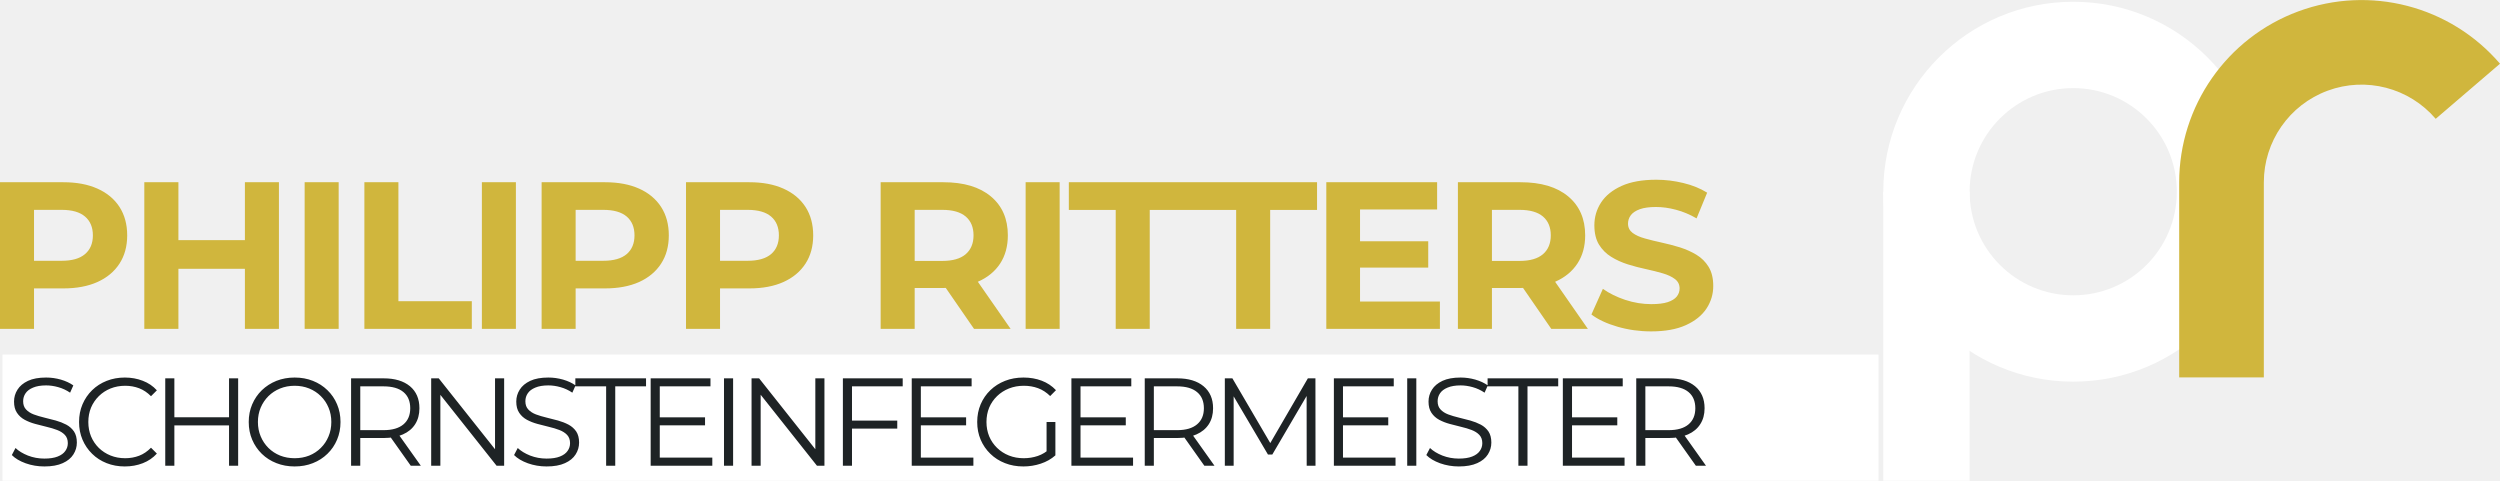
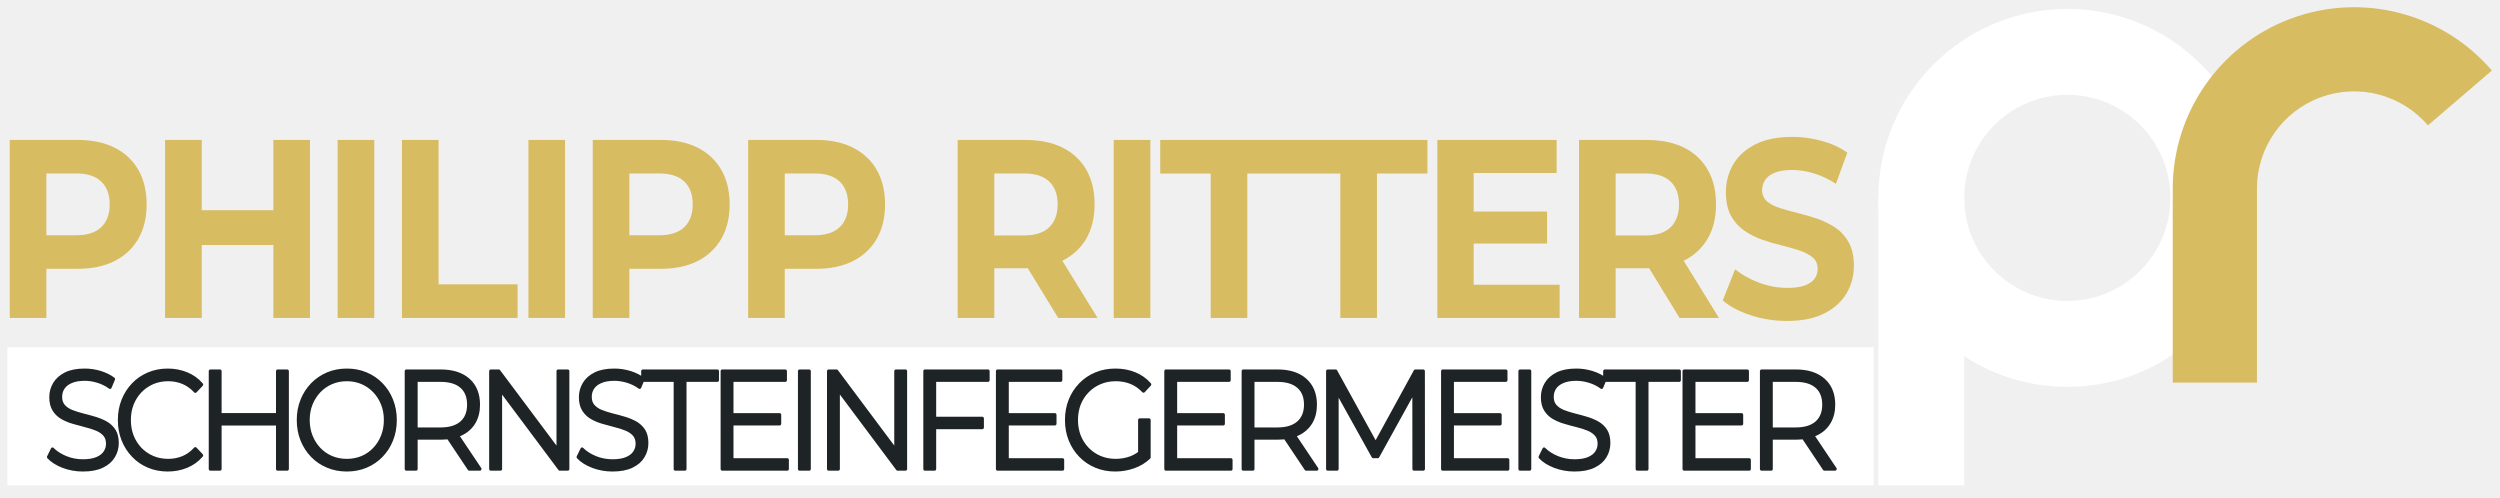
- <svg xmlns="http://www.w3.org/2000/svg" viewBox="-0.34 2.98 340.23 65.42">
-   <path fill="#ffffff" d="M0,51.23H255.31V68.4H0Z" />
-   <path fill="#ffffff" d="M255.96,29.07V68.4H267.71V29.07Z" />
-   <path fill="#ffffff" fill-rule="evenodd" d="M255.96,29.07A25.85,25.85 0 1 1 307.66,29.07A25.85,25.85 0 1 1 255.96,29.07ZM267.71,29.07A14.1,14.1 0 1 0 295.91,29.07A14.1,14.1 0 1 0 267.71,29.07Z" />
-   <path fill="#D0B63D" d="M296.23,54.34V27.79A24.82,24.82 0 0 1 339.89,11.65L331.14,19.15A13.29,13.29 0 0 0 307.75,27.79V54.34Z" />
-   <path fill="#D0B63D" d="M-0.34 47.74V27.78H8.29Q10.98 27.78 12.92 28.65Q14.87 29.52 15.92 31.14Q16.97 32.77 16.97 35.01Q16.97 37.24 15.92 38.86Q14.87 40.48 12.92 41.36Q10.98 42.23 8.29 42.23H2.22L4.29 40.16V47.74ZM4.29 40.66 2.22 38.47H8.05Q10.17 38.47 11.23 37.56Q12.3 36.65 12.3 35.01Q12.3 33.36 11.23 32.45Q10.17 31.54 8.05 31.54H2.22L4.29 29.35ZM32.99 47.74V27.78H37.62V47.74ZM19.3 47.74V27.78H23.94V47.74ZM23.58 39.56V35.66H33.33V39.56ZM41.12 47.74V27.78H45.75V47.74ZM49.25 47.74V27.78H53.88V43.97H63.87V47.74ZM65.24 47.74V27.78H69.87V47.74ZM73.37 47.74V27.78H82Q84.69 27.78 86.64 28.65Q88.58 29.52 89.63 31.14Q90.68 32.77 90.68 35.01Q90.68 37.24 89.63 38.86Q88.58 40.48 86.64 41.36Q84.69 42.23 82 42.23H75.94L78 40.16V47.74ZM78 40.66 75.94 38.47H81.76Q83.88 38.47 84.95 37.56Q86.01 36.65 86.01 35.01Q86.01 33.36 84.95 32.45Q83.88 31.54 81.76 31.54H75.94L78 29.35ZM93.02 47.74V27.78H101.65Q104.34 27.78 106.28 28.65Q108.23 29.52 109.28 31.14Q110.33 32.77 110.33 35.01Q110.33 37.24 109.28 38.86Q108.23 40.48 106.28 41.36Q104.34 42.23 101.65 42.23H95.58L97.65 40.16V47.74ZM97.65 40.66 95.58 38.47H101.41Q103.53 38.47 104.6 37.56Q105.66 36.65 105.66 35.01Q105.66 33.36 104.6 32.45Q103.53 31.54 101.41 31.54H95.58L97.65 29.35ZM119.51 47.74V27.78H128.03Q132.2 27.78 134.51 29.71Q136.82 31.64 136.82 35.01Q136.82 37.24 135.77 38.85Q134.72 40.45 132.77 41.31Q130.83 42.17 128.14 42.17H122.07L124.14 40.16V47.74ZM132.22 47.74 127.21 40.48H132.15L137.2 47.74ZM124.14 40.66 122.07 38.49H127.9Q130.02 38.49 131.09 37.57Q132.15 36.65 132.15 35.01Q132.15 33.36 131.09 32.45Q130.02 31.54 127.9 31.54H122.07L124.14 29.35ZM139.24 47.74V27.78H143.87V47.74ZM151.5 47.74V31.55H145.12V27.78H162.51V31.55H156.13V47.74ZM167.89 47.74V31.55H161.51V27.78H178.9V31.55H172.52V47.74ZM180.16 47.74V27.78H195.24V31.49H184.75V44.02H195.62V47.74ZM184.41 39.4V35.81H194.03V39.4ZM198.07 47.74V27.78H206.59Q210.77 27.78 213.08 29.71Q215.39 31.64 215.39 35.01Q215.39 37.24 214.33 38.85Q213.28 40.45 211.34 41.31Q209.39 42.17 206.7 42.17H200.64L202.7 40.16V47.74ZM210.78 47.74 205.77 40.48H210.71L215.76 47.74ZM202.7 40.66 200.64 38.49H206.46Q208.58 38.49 209.65 37.57Q210.71 36.65 210.71 35.01Q210.71 33.36 209.65 32.45Q208.58 31.54 206.46 31.54H200.64L202.7 29.35ZM224.37 48.08Q221.98 48.08 219.78 47.44Q217.58 46.8 216.24 45.78L217.8 42.29Q219.08 43.2 220.84 43.79Q222.6 44.37 224.39 44.37Q225.78 44.37 226.62 44.1Q227.46 43.82 227.85 43.34Q228.24 42.85 228.24 42.24Q228.24 41.44 227.61 40.96Q226.98 40.48 225.95 40.18Q224.92 39.88 223.69 39.61Q222.45 39.35 221.2 38.96Q219.96 38.57 218.93 37.93Q217.91 37.3 217.27 36.27Q216.64 35.23 216.64 33.64Q216.64 31.94 217.56 30.53Q218.48 29.13 220.35 28.28Q222.22 27.44 225.06 27.44Q226.93 27.44 228.76 27.89Q230.59 28.33 231.99 29.2L230.55 32.7Q229.17 31.9 227.76 31.53Q226.35 31.15 225.02 31.15Q223.67 31.15 222.83 31.45Q221.98 31.76 221.6 32.27Q221.22 32.78 221.22 33.42Q221.22 34.2 221.85 34.68Q222.49 35.15 223.51 35.43Q224.54 35.72 225.78 35.99Q227.03 36.26 228.27 36.64Q229.5 37.03 230.53 37.65Q231.56 38.27 232.19 39.3Q232.82 40.33 232.82 41.9Q232.82 43.57 231.9 44.97Q230.97 46.38 229.09 47.23Q227.22 48.08 224.37 48.08Z" />
-   <path fill="#1e2325" d="M5.7 66.46Q4.36 66.46 3.15 66.03Q1.94 65.59 1.27 64.91L1.77 63.95Q2.41 64.56 3.46 64.98Q4.52 65.39 5.69 65.39Q6.81 65.39 7.51 65.11Q8.22 64.83 8.55 64.35Q8.89 63.88 8.89 63.29Q8.89 62.6 8.49 62.17Q8.09 61.75 7.44 61.5Q6.79 61.25 6.01 61.07Q5.24 60.89 4.45 60.67Q3.67 60.46 3.02 60.11Q2.37 59.76 1.97 59.16Q1.57 58.57 1.57 57.63Q1.57 56.75 2.04 56.01Q2.5 55.27 3.47 54.81Q4.43 54.36 5.94 54.36Q6.95 54.36 7.94 54.64Q8.93 54.93 9.64 55.43L9.2 56.42Q8.45 55.91 7.59 55.67Q6.74 55.43 5.94 55.43Q4.86 55.43 4.16 55.73Q3.46 56.02 3.14 56.5Q2.81 56.98 2.81 57.59Q2.81 58.29 3.21 58.71Q3.6 59.13 4.25 59.38Q4.9 59.62 5.69 59.81Q6.47 59.99 7.25 60.21Q8.03 60.43 8.68 60.77Q9.33 61.12 9.73 61.7Q10.12 62.29 10.12 63.21Q10.12 64.08 9.65 64.82Q9.18 65.57 8.2 66.01Q7.22 66.46 5.7 66.46ZM16.64 66.46Q15.31 66.46 14.17 66.01Q13.03 65.56 12.2 64.74Q11.36 63.92 10.89 62.82Q10.42 61.72 10.42 60.41Q10.42 59.1 10.89 58Q11.36 56.9 12.2 56.08Q13.04 55.26 14.18 54.81Q15.32 54.36 16.65 54.36Q17.96 54.36 19.09 54.8Q20.22 55.23 21.01 56.1L20.21 56.9Q19.48 56.16 18.6 55.82Q17.71 55.48 16.7 55.48Q15.62 55.48 14.7 55.85Q13.79 56.22 13.11 56.89Q12.43 57.56 12.05 58.45Q11.68 59.35 11.68 60.41Q11.68 61.47 12.05 62.37Q12.43 63.27 13.11 63.94Q13.79 64.6 14.7 64.97Q15.62 65.34 16.7 65.34Q17.71 65.34 18.6 65Q19.48 64.66 20.21 63.91L21.01 64.71Q20.22 65.58 19.09 66.02Q17.96 66.46 16.64 66.46ZM30.83 66.36V54.47H32.07V66.36ZM22.15 66.36V54.47H23.39V66.36ZM23.26 60.87V59.77H30.95V60.87ZM39.76 66.46Q38.42 66.46 37.28 66.01Q36.13 65.56 35.29 64.74Q34.45 63.92 33.98 62.82Q33.51 61.72 33.51 60.41Q33.51 59.11 33.98 58.01Q34.45 56.91 35.29 56.09Q36.14 55.27 37.28 54.81Q38.42 54.36 39.76 54.36Q41.11 54.36 42.24 54.81Q43.38 55.26 44.22 56.08Q45.07 56.9 45.53 58Q46 59.1 46 60.41Q46 61.72 45.53 62.82Q45.07 63.92 44.22 64.74Q43.38 65.56 42.24 66.01Q41.11 66.46 39.76 66.46ZM39.76 65.34Q40.83 65.34 41.74 64.98Q42.65 64.61 43.32 63.94Q44 63.27 44.37 62.37Q44.75 61.48 44.75 60.41Q44.75 59.34 44.37 58.45Q44 57.56 43.32 56.89Q42.65 56.22 41.74 55.85Q40.83 55.48 39.76 55.48Q38.69 55.48 37.78 55.85Q36.87 56.22 36.19 56.89Q35.52 57.56 35.14 58.45Q34.76 59.35 34.76 60.41Q34.76 61.47 35.14 62.37Q35.51 63.26 36.19 63.94Q36.87 64.61 37.78 64.98Q38.69 65.34 39.76 65.34ZM47.44 66.36V54.47H51.88Q54.15 54.47 55.45 55.54Q56.74 56.62 56.74 58.54Q56.74 59.8 56.16 60.71Q55.58 61.62 54.49 62.1Q53.4 62.59 51.88 62.59H48.13L48.69 62.01V66.36ZM55.56 66.36 52.5 62.04H53.86L56.93 66.36ZM48.69 62.11 48.13 61.52H51.86Q53.64 61.52 54.57 60.73Q55.49 59.95 55.49 58.54Q55.49 57.11 54.57 56.34Q53.64 55.56 51.86 55.56H48.13L48.69 54.95ZM58.34 66.36V54.47H59.37L67.57 64.8H67.03V54.47H68.27V66.36H67.24L59.04 56.02H59.59V66.36ZM74.05 66.46Q72.71 66.46 71.5 66.03Q70.29 65.59 69.62 64.91L70.12 63.95Q70.76 64.56 71.81 64.98Q72.87 65.39 74.04 65.39Q75.16 65.39 75.86 65.11Q76.57 64.83 76.9 64.35Q77.24 63.88 77.24 63.29Q77.24 62.6 76.84 62.17Q76.44 61.75 75.79 61.5Q75.14 61.25 74.36 61.07Q73.59 60.89 72.8 60.67Q72.02 60.46 71.37 60.11Q70.72 59.76 70.32 59.16Q69.92 58.57 69.92 57.63Q69.92 56.75 70.39 56.01Q70.85 55.27 71.82 54.81Q72.78 54.36 74.29 54.36Q75.3 54.36 76.29 54.64Q77.28 54.93 77.99 55.43L77.55 56.42Q76.8 55.91 75.94 55.67Q75.09 55.43 74.29 55.43Q73.21 55.43 72.51 55.73Q71.81 56.02 71.49 56.5Q71.16 56.98 71.16 57.59Q71.16 58.29 71.56 58.71Q71.95 59.13 72.6 59.38Q73.25 59.62 74.04 59.81Q74.82 59.99 75.6 60.21Q76.38 60.43 77.03 60.77Q77.68 61.12 78.08 61.7Q78.47 62.29 78.47 63.21Q78.47 64.08 78 64.82Q77.53 65.57 76.55 66.01Q75.57 66.46 74.05 66.46ZM82.15 66.36V55.56H77.96V54.47H87.58V55.56H83.39V66.36ZM88.21 66.36V54.47H96.35V55.56H89.45V65.26H96.6V66.36ZM89.33 60.86V59.78H95.61V60.86ZM98.19 66.36V54.47H99.43V66.36ZM101.94 66.36V54.47H102.97L111.16 64.8H110.62V54.47H111.86V66.36H110.84L102.64 56.02H103.18V66.36ZM114.37 66.36V54.47H122.51V55.56H115.61V66.36ZM115.48 61.31V60.22H121.77V61.31ZM123.74 66.36V54.47H131.89V55.56H124.98V65.26H132.13V66.36ZM124.86 60.86V59.78H131.14V60.86ZM138.93 66.46Q137.57 66.46 136.43 66.01Q135.28 65.56 134.44 64.74Q133.59 63.92 133.12 62.82Q132.65 61.72 132.65 60.41Q132.65 59.1 133.12 58Q133.59 56.9 134.44 56.08Q135.29 55.26 136.44 54.81Q137.58 54.36 138.95 54.36Q140.3 54.36 141.43 54.79Q142.56 55.22 143.37 56.08L142.58 56.88Q141.83 56.14 140.93 55.81Q140.04 55.48 138.99 55.48Q137.9 55.48 136.97 55.85Q136.04 56.22 135.35 56.89Q134.66 57.56 134.28 58.45Q133.91 59.35 133.91 60.41Q133.91 61.46 134.28 62.36Q134.66 63.26 135.35 63.93Q136.04 64.6 136.96 64.97Q137.89 65.34 138.98 65.34Q139.99 65.34 140.9 65.03Q141.81 64.72 142.58 64L143.29 64.95Q142.45 65.7 141.3 66.08Q140.16 66.46 138.93 66.46ZM143.29 64.95 142.09 64.79V60.41H143.29ZM145.47 66.36V54.47H153.62V55.56H146.71V65.26H153.86V66.36ZM146.59 60.86V59.78H152.87V60.86ZM155.45 66.36V54.47H159.89Q162.16 54.47 163.45 55.54Q164.75 56.62 164.75 58.54Q164.75 59.8 164.17 60.71Q163.58 61.62 162.49 62.1Q161.41 62.59 159.89 62.59H156.14L156.69 62.01V66.36ZM163.56 66.36 160.5 62.04H161.87L164.94 66.36ZM156.69 62.11 156.14 61.52H159.86Q161.64 61.52 162.57 60.73Q163.5 59.95 163.5 58.54Q163.5 57.11 162.57 56.34Q161.64 55.56 159.86 55.56H156.14L156.69 54.95ZM166.35 66.36V54.47H167.38L172.81 63.75H172.26L177.65 54.47H178.68L178.69 66.36H177.49L177.48 56.36H177.78L172.81 64.84H172.22L167.22 56.36H167.55V66.36ZM181.19 66.36V54.47H189.34V55.56H182.43V65.26H189.58V66.36ZM182.31 60.86V59.78H188.59V60.86ZM191.17 66.36V54.47H192.41V66.36ZM198.2 66.46Q196.86 66.46 195.65 66.03Q194.44 65.59 193.77 64.91L194.27 63.95Q194.91 64.56 195.96 64.98Q197.02 65.39 198.19 65.39Q199.31 65.39 200.01 65.11Q200.72 64.83 201.05 64.35Q201.39 63.88 201.39 63.29Q201.39 62.6 200.99 62.17Q200.59 61.75 199.94 61.5Q199.29 61.25 198.51 61.07Q197.73 60.89 196.95 60.67Q196.17 60.46 195.52 60.11Q194.87 59.76 194.47 59.16Q194.07 58.57 194.07 57.63Q194.07 56.75 194.54 56.01Q195 55.27 195.97 54.81Q196.93 54.36 198.44 54.36Q199.45 54.36 200.44 54.64Q201.43 54.93 202.14 55.43L201.7 56.42Q200.95 55.91 200.09 55.67Q199.24 55.43 198.44 55.43Q197.36 55.43 196.66 55.73Q195.96 56.02 195.64 56.5Q195.31 56.98 195.31 57.59Q195.31 58.29 195.71 58.71Q196.1 59.13 196.75 59.38Q197.4 59.62 198.19 59.81Q198.97 59.99 199.75 60.21Q200.53 60.43 201.18 60.77Q201.83 61.12 202.23 61.7Q202.62 62.29 202.62 63.21Q202.62 64.08 202.15 64.82Q201.68 65.57 200.7 66.01Q199.71 66.46 198.2 66.46ZM206.3 66.36V55.56H202.11V54.47H211.72V55.56H207.54V66.36ZM212.35 66.36V54.47H220.5V55.56H213.6V65.26H220.75V66.36ZM213.48 60.86V59.78H219.76V60.86ZM222.34 66.36V54.47H226.78Q229.04 54.47 230.34 55.54Q231.64 56.62 231.64 58.54Q231.64 59.8 231.05 60.71Q230.47 61.62 229.38 62.1Q228.29 62.59 226.78 62.59H223.02L223.58 62.01V66.36ZM230.45 66.36 227.39 62.04H228.76L231.83 66.36ZM223.58 62.11 223.02 61.52H226.75Q228.53 61.52 229.46 60.73Q230.38 59.95 230.38 58.54Q230.38 57.11 229.46 56.34Q228.53 55.56 226.75 55.56H223.02L223.58 54.95Z" />
+ <svg xmlns="http://www.w3.org/2000/svg" viewBox="-1 2 342 68" width="342" height="68" role="img" aria-labelledby="logo-title logo-description">
+   <path fill="#FFFFFF" d="M0 49.5H255.31V68.4H0Z" />
+   <path fill="#D8BC62" d="M-0.34 47.74V27.78H8.29Q10.98 27.78 12.92 28.65Q14.87 29.52 15.92 31.14Q16.97 32.77 16.97 35.01Q16.97 37.24 15.92 38.86Q14.87 40.48 12.92 41.36Q10.98 42.23 8.29 42.23H2.22L4.29 40.16V47.74ZM4.29 40.66 2.22 38.47H8.05Q10.17 38.47 11.23 37.56Q12.3 36.65 12.3 35.01Q12.3 33.36 11.23 32.45Q10.17 31.54 8.05 31.54H2.22L4.29 29.35ZM32.99 47.74V27.78H37.62V47.74ZM19.3 47.74V27.78H23.94V47.74ZM23.58 39.56V35.66H33.33V39.56ZM41.12 47.74V27.78H45.75V47.74ZM49.25 47.74V27.78H53.88V43.97H63.87V47.74ZM65.24 47.74V27.78H69.87V47.74ZM73.37 47.74V27.78H82Q84.69 27.78 86.64 28.65Q88.58 29.52 89.63 31.14Q90.68 32.77 90.68 35.01Q90.68 37.24 89.63 38.86Q88.58 40.48 86.64 41.36Q84.69 42.23 82 42.23H75.94L78 40.16V47.74ZM78 40.66 75.94 38.47H81.76Q83.88 38.47 84.95 37.56Q86.01 36.65 86.01 35.01Q86.01 33.36 84.95 32.45Q83.88 31.54 81.76 31.54H75.94L78 29.35ZM93.02 47.74V27.78H101.65Q104.34 27.78 106.28 28.65Q108.23 29.52 109.28 31.14Q110.33 32.77 110.33 35.01Q110.33 37.24 109.28 38.86Q108.23 40.48 106.28 41.36Q104.34 42.23 101.65 42.23H95.58L97.65 40.16V47.74ZM97.65 40.66 95.58 38.47H101.41Q103.53 38.47 104.6 37.56Q105.66 36.65 105.66 35.01Q105.66 33.36 104.6 32.45Q103.53 31.54 101.41 31.54H95.58L97.65 29.35ZM119.51 47.74V27.78H128.03Q132.2 27.78 134.51 29.71Q136.82 31.64 136.82 35.01Q136.82 37.24 135.77 38.85Q134.72 40.45 132.77 41.31Q130.83 42.17 128.14 42.17H122.07L124.14 40.16V47.74ZM132.22 47.74 127.21 40.48H132.15L137.2 47.74ZM124.14 40.66 122.07 38.49H127.9Q130.02 38.49 131.09 37.57Q132.15 36.65 132.15 35.01Q132.15 33.36 131.09 32.45Q130.02 31.54 127.9 31.54H122.07L124.14 29.35ZM139.24 47.74V27.78H143.87V47.74ZM151.5 47.74V31.55H145.12V27.78H162.51V31.55H156.13V47.74ZM167.89 47.74V31.55H161.51V27.78H178.9V31.55H172.52V47.74ZM180.16 47.74V27.78H195.24V31.49H184.75V44.02H195.62V47.74ZM184.41 39.4V35.81H194.03V39.4ZM198.07 47.74V27.78H206.59Q210.77 27.78 213.08 29.71Q215.39 31.64 215.39 35.01Q215.39 37.24 214.33 38.85Q213.28 40.45 211.34 41.31Q209.39 42.17 206.7 42.17H200.64L202.7 40.16V47.74ZM210.78 47.74 205.77 40.48H210.71L215.76 47.74ZM202.7 40.66 200.64 38.49H206.46Q208.58 38.49 209.65 37.57Q210.71 36.65 210.71 35.01Q210.71 33.36 209.65 32.45Q208.58 31.54 206.46 31.54H200.64L202.7 29.35ZM224.37 48.08Q221.98 48.08 219.78 47.44Q217.58 46.8 216.24 45.78L217.8 42.29Q219.08 43.2 220.84 43.79Q222.6 44.37 224.39 44.37Q225.78 44.37 226.62 44.1Q227.46 43.82 227.85 43.34Q228.24 42.85 228.24 42.24Q228.24 41.44 227.61 40.96Q226.98 40.48 225.95 40.18Q224.92 39.88 223.69 39.61Q222.45 39.35 221.2 38.96Q219.96 38.57 218.93 37.93Q217.91 37.3 217.27 36.27Q216.64 35.23 216.64 33.64Q216.64 31.94 217.56 30.53Q218.48 29.13 220.35 28.28Q222.22 27.44 225.06 27.44Q226.93 27.44 228.76 27.89Q230.59 28.33 231.99 29.2L230.55 32.7Q229.17 31.9 227.76 31.53Q226.35 31.15 225.02 31.15Q223.67 31.15 222.83 31.45Q221.98 31.76 221.6 32.27Q221.22 32.78 221.22 33.42Q221.22 34.2 221.85 34.68Q222.49 35.15 223.51 35.43Q224.54 35.72 225.78 35.99Q227.03 36.26 228.27 36.64Q229.5 37.03 230.53 37.65Q231.56 38.27 232.19 39.3Q232.82 40.33 232.82 41.9Q232.82 43.57 231.9 44.97Q230.97 46.38 229.09 47.23Q227.22 48.08 224.37 48.08Z" transform="matrix(1.082 0 0 1.22 0.7 -12.75)" />
+   <path fill="#1E2325" d="M5.7 66.46Q4.36 66.46 3.15 66.03Q1.94 65.59 1.27 64.91L1.77 63.95Q2.41 64.56 3.46 64.98Q4.52 65.39 5.69 65.39Q6.81 65.39 7.51 65.11Q8.22 64.83 8.55 64.35Q8.89 63.88 8.89 63.29Q8.89 62.6 8.49 62.17Q8.09 61.75 7.44 61.5Q6.79 61.25 6.01 61.07Q5.24 60.89 4.45 60.67Q3.67 60.46 3.02 60.11Q2.37 59.76 1.97 59.16Q1.57 58.57 1.57 57.63Q1.57 56.75 2.04 56.01Q2.5 55.27 3.47 54.81Q4.43 54.36 5.94 54.36Q6.95 54.36 7.94 54.64Q8.93 54.93 9.64 55.43L9.2 56.42Q8.45 55.91 7.59 55.67Q6.74 55.43 5.94 55.43Q4.86 55.43 4.16 55.73Q3.46 56.02 3.14 56.5Q2.81 56.98 2.81 57.59Q2.81 58.29 3.21 58.71Q3.6 59.13 4.25 59.38Q4.9 59.62 5.69 59.81Q6.47 59.99 7.25 60.21Q8.03 60.43 8.68 60.77Q9.33 61.12 9.73 61.7Q10.12 62.29 10.12 63.21Q10.12 64.08 9.65 64.82Q9.18 65.57 8.2 66.01Q7.22 66.46 5.7 66.46ZM16.64 66.46Q15.31 66.46 14.17 66.01Q13.03 65.56 12.2 64.74Q11.36 63.92 10.89 62.82Q10.42 61.72 10.42 60.41Q10.42 59.1 10.89 58Q11.36 56.9 12.2 56.08Q13.04 55.26 14.18 54.81Q15.32 54.36 16.65 54.36Q17.96 54.36 19.09 54.8Q20.22 55.23 21.01 56.1L20.21 56.9Q19.48 56.16 18.6 55.82Q17.71 55.48 16.7 55.48Q15.62 55.48 14.7 55.85Q13.79 56.22 13.11 56.89Q12.43 57.56 12.05 58.45Q11.68 59.35 11.68 60.41Q11.68 61.47 12.05 62.37Q12.43 63.27 13.11 63.94Q13.79 64.6 14.7 64.97Q15.62 65.34 16.7 65.34Q17.71 65.34 18.6 65Q19.48 64.66 20.21 63.91L21.01 64.71Q20.22 65.58 19.09 66.02Q17.96 66.46 16.64 66.46ZM30.83 66.36V54.47H32.07V66.36ZM22.15 66.36V54.47H23.39V66.36ZM23.26 60.87V59.77H30.95V60.87ZM39.76 66.46Q38.42 66.46 37.28 66.01Q36.13 65.56 35.29 64.74Q34.45 63.92 33.98 62.82Q33.51 61.72 33.51 60.41Q33.51 59.11 33.98 58.01Q34.45 56.91 35.29 56.09Q36.14 55.27 37.28 54.81Q38.42 54.36 39.76 54.36Q41.11 54.36 42.24 54.81Q43.38 55.26 44.22 56.08Q45.07 56.9 45.53 58Q46 59.1 46 60.41Q46 61.72 45.53 62.82Q45.07 63.92 44.22 64.74Q43.38 65.56 42.24 66.01Q41.11 66.46 39.76 66.46ZM39.76 65.34Q40.83 65.34 41.74 64.98Q42.65 64.61 43.32 63.94Q44 63.27 44.37 62.37Q44.75 61.48 44.75 60.41Q44.75 59.34 44.37 58.45Q44 57.56 43.32 56.89Q42.65 56.22 41.74 55.85Q40.83 55.48 39.76 55.48Q38.69 55.48 37.78 55.85Q36.87 56.22 36.19 56.89Q35.52 57.56 35.14 58.45Q34.76 59.35 34.76 60.41Q34.76 61.47 35.14 62.37Q35.51 63.26 36.19 63.94Q36.87 64.61 37.78 64.98Q38.69 65.34 39.76 65.34ZM47.44 66.36V54.47H51.88Q54.15 54.47 55.45 55.54Q56.74 56.62 56.74 58.54Q56.74 59.8 56.16 60.71Q55.58 61.62 54.49 62.1Q53.4 62.59 51.88 62.59H48.13L48.69 62.01V66.36ZM55.56 66.36 52.5 62.04H53.86L56.93 66.36ZM48.69 62.11 48.13 61.52H51.86Q53.64 61.52 54.57 60.73Q55.49 59.95 55.49 58.54Q55.49 57.11 54.57 56.34Q53.64 55.56 51.86 55.56H48.13L48.69 54.95ZM58.34 66.36V54.47H59.37L67.57 64.8H67.03V54.47H68.27V66.36H67.24L59.04 56.02H59.59V66.36ZM74.05 66.46Q72.71 66.46 71.5 66.03Q70.29 65.59 69.62 64.91L70.12 63.95Q70.76 64.56 71.81 64.98Q72.87 65.39 74.04 65.39Q75.16 65.39 75.86 65.11Q76.57 64.83 76.9 64.35Q77.24 63.88 77.24 63.29Q77.24 62.6 76.84 62.17Q76.44 61.75 75.79 61.5Q75.14 61.25 74.36 61.07Q73.59 60.89 72.8 60.67Q72.02 60.46 71.37 60.11Q70.72 59.76 70.32 59.16Q69.92 58.57 69.92 57.63Q69.92 56.75 70.39 56.01Q70.85 55.27 71.82 54.81Q72.78 54.36 74.29 54.36Q75.3 54.36 76.29 54.64Q77.28 54.93 77.99 55.43L77.55 56.42Q76.8 55.91 75.94 55.67Q75.09 55.43 74.29 55.43Q73.21 55.43 72.51 55.73Q71.81 56.02 71.49 56.5Q71.16 56.98 71.16 57.59Q71.16 58.29 71.56 58.71Q71.95 59.13 72.6 59.38Q73.25 59.62 74.04 59.81Q74.82 59.99 75.6 60.21Q76.38 60.43 77.03 60.77Q77.68 61.12 78.08 61.7Q78.47 62.29 78.47 63.21Q78.47 64.08 78 64.82Q77.53 65.57 76.55 66.01Q75.57 66.46 74.05 66.46ZM82.15 66.36V55.56H77.96V54.47H87.58V55.56H83.39V66.36ZM88.21 66.36V54.47H96.35V55.56H89.45V65.26H96.6V66.36ZM89.33 60.86V59.78H95.61V60.86ZM98.19 66.36V54.47H99.43V66.36ZM101.94 66.36V54.47H102.97L111.16 64.8H110.62V54.47H111.86V66.36H110.84L102.64 56.02H103.18V66.36ZM114.37 66.36V54.47H122.51V55.56H115.61V66.36ZM115.48 61.31V60.22H121.77V61.31ZM123.74 66.36V54.47H131.89V55.56H124.98V65.26H132.13V66.36ZM124.86 60.86V59.78H131.14V60.86ZM138.93 66.46Q137.57 66.46 136.43 66.01Q135.28 65.56 134.44 64.74Q133.59 63.92 133.12 62.82Q132.65 61.72 132.65 60.41Q132.65 59.1 133.12 58Q133.59 56.9 134.44 56.08Q135.29 55.26 136.44 54.81Q137.58 54.36 138.95 54.36Q140.3 54.36 141.43 54.79Q142.56 55.22 143.37 56.08L142.58 56.88Q141.83 56.14 140.93 55.81Q140.04 55.48 138.99 55.48Q137.9 55.48 136.97 55.85Q136.04 56.22 135.35 56.89Q134.66 57.56 134.28 58.45Q133.91 59.35 133.91 60.41Q133.91 61.46 134.28 62.36Q134.66 63.26 135.35 63.93Q136.04 64.6 136.96 64.97Q137.89 65.34 138.98 65.34Q139.99 65.34 140.9 65.03Q141.81 64.72 142.58 64L143.29 64.95Q142.45 65.7 141.3 66.08Q140.16 66.46 138.93 66.46ZM143.29 64.95 142.09 64.79V60.41H143.29ZM145.47 66.36V54.47H153.62V55.56H146.71V65.26H153.86V66.36ZM146.59 60.86V59.78H152.87V60.86ZM155.45 66.36V54.47H159.89Q162.16 54.47 163.45 55.54Q164.75 56.62 164.75 58.54Q164.75 59.8 164.17 60.71Q163.58 61.62 162.49 62.1Q161.41 62.59 159.89 62.59H156.14L156.69 62.01V66.36ZM163.56 66.36 160.5 62.04H161.87L164.94 66.36ZM156.69 62.11 156.14 61.52H159.86Q161.64 61.52 162.57 60.73Q163.5 59.95 163.5 58.54Q163.5 57.11 162.57 56.34Q161.64 55.56 159.86 55.56H156.14L156.69 54.95ZM166.35 66.36V54.47H167.38L172.81 63.75H172.26L177.65 54.47H178.68L178.69 66.36H177.49L177.48 56.36H177.78L172.81 64.84H172.22L167.22 56.36H167.55V66.36ZM181.19 66.36V54.47H189.34V55.56H182.43V65.26H189.58V66.36ZM182.31 60.86V59.78H188.59V60.86ZM191.17 66.36V54.47H192.41V66.36ZM198.2 66.46Q196.86 66.46 195.65 66.03Q194.44 65.59 193.77 64.91L194.27 63.95Q194.91 64.56 195.96 64.98Q197.02 65.39 198.19 65.39Q199.31 65.39 200.01 65.11Q200.72 64.83 201.05 64.35Q201.39 63.88 201.39 63.29Q201.39 62.6 200.99 62.17Q200.59 61.75 199.94 61.5Q199.29 61.25 198.51 61.07Q197.73 60.89 196.95 60.67Q196.17 60.46 195.52 60.11Q194.87 59.76 194.47 59.16Q194.07 58.57 194.07 57.63Q194.07 56.75 194.54 56.01Q195 55.27 195.97 54.81Q196.93 54.36 198.44 54.36Q199.45 54.36 200.44 54.64Q201.43 54.93 202.14 55.43L201.7 56.42Q200.95 55.91 200.09 55.67Q199.24 55.43 198.44 55.43Q197.36 55.43 196.66 55.73Q195.96 56.02 195.64 56.5Q195.31 56.98 195.31 57.59Q195.31 58.29 195.71 58.71Q196.1 59.13 196.75 59.38Q197.4 59.62 198.19 59.81Q198.97 59.99 199.75 60.21Q200.53 60.43 201.18 60.77Q201.83 61.12 202.23 61.7Q202.62 62.29 202.62 63.21Q202.62 64.08 202.15 64.82Q201.68 65.57 200.7 66.01Q199.71 66.46 198.2 66.46ZM206.3 66.36V55.56H202.11V54.47H211.72V55.56H207.54V66.36ZM212.35 66.36V54.47H220.5V55.56H213.6V65.26H220.75V66.36ZM213.48 60.86V59.78H219.76V60.86ZM222.34 66.36V54.47H226.78Q229.04 54.47 230.34 55.54Q231.64 56.62 231.64 58.54Q231.64 59.8 231.05 60.71Q230.47 61.62 229.38 62.1Q228.29 62.59 226.78 62.59H223.02L223.58 62.01V66.36ZM230.45 66.36 227.39 62.04H228.76L231.83 66.36ZM223.58 62.11 223.02 61.52H226.75Q228.53 61.52 229.46 60.73Q230.38 59.95 230.38 58.54Q230.38 57.11 229.46 56.34Q228.53 55.56 226.75 55.56H223.02L223.58 54.95Z" stroke="#1E2325" stroke-width="0.42" stroke-linejoin="round" paint-order="stroke fill" transform="matrix(1.06 0 0 1.125 4.3 -8.5)" />
+   <path fill="#FFFFFF" d="M255.96,29.07V68.4H267.71V29.07Z" />
+   <path fill="#FFFFFF" fill-rule="evenodd" d="M255.96,29.07A25.85,25.85 0 1 1 307.66,29.07A25.85,25.85 0 1 1 255.96,29.07ZM267.71,29.07A14.1,14.1 0 1 0 295.91,29.07A14.1,14.1 0 1 0 267.71,29.07Z" />
+   <path fill="#D8BC62" d="M296.23,54.34V27.79A24.82,24.82 0 0 1 339.89,11.65L331.14,19.15A13.29,13.29 0 0 0 307.75,27.79V54.34Z" />
</svg>
